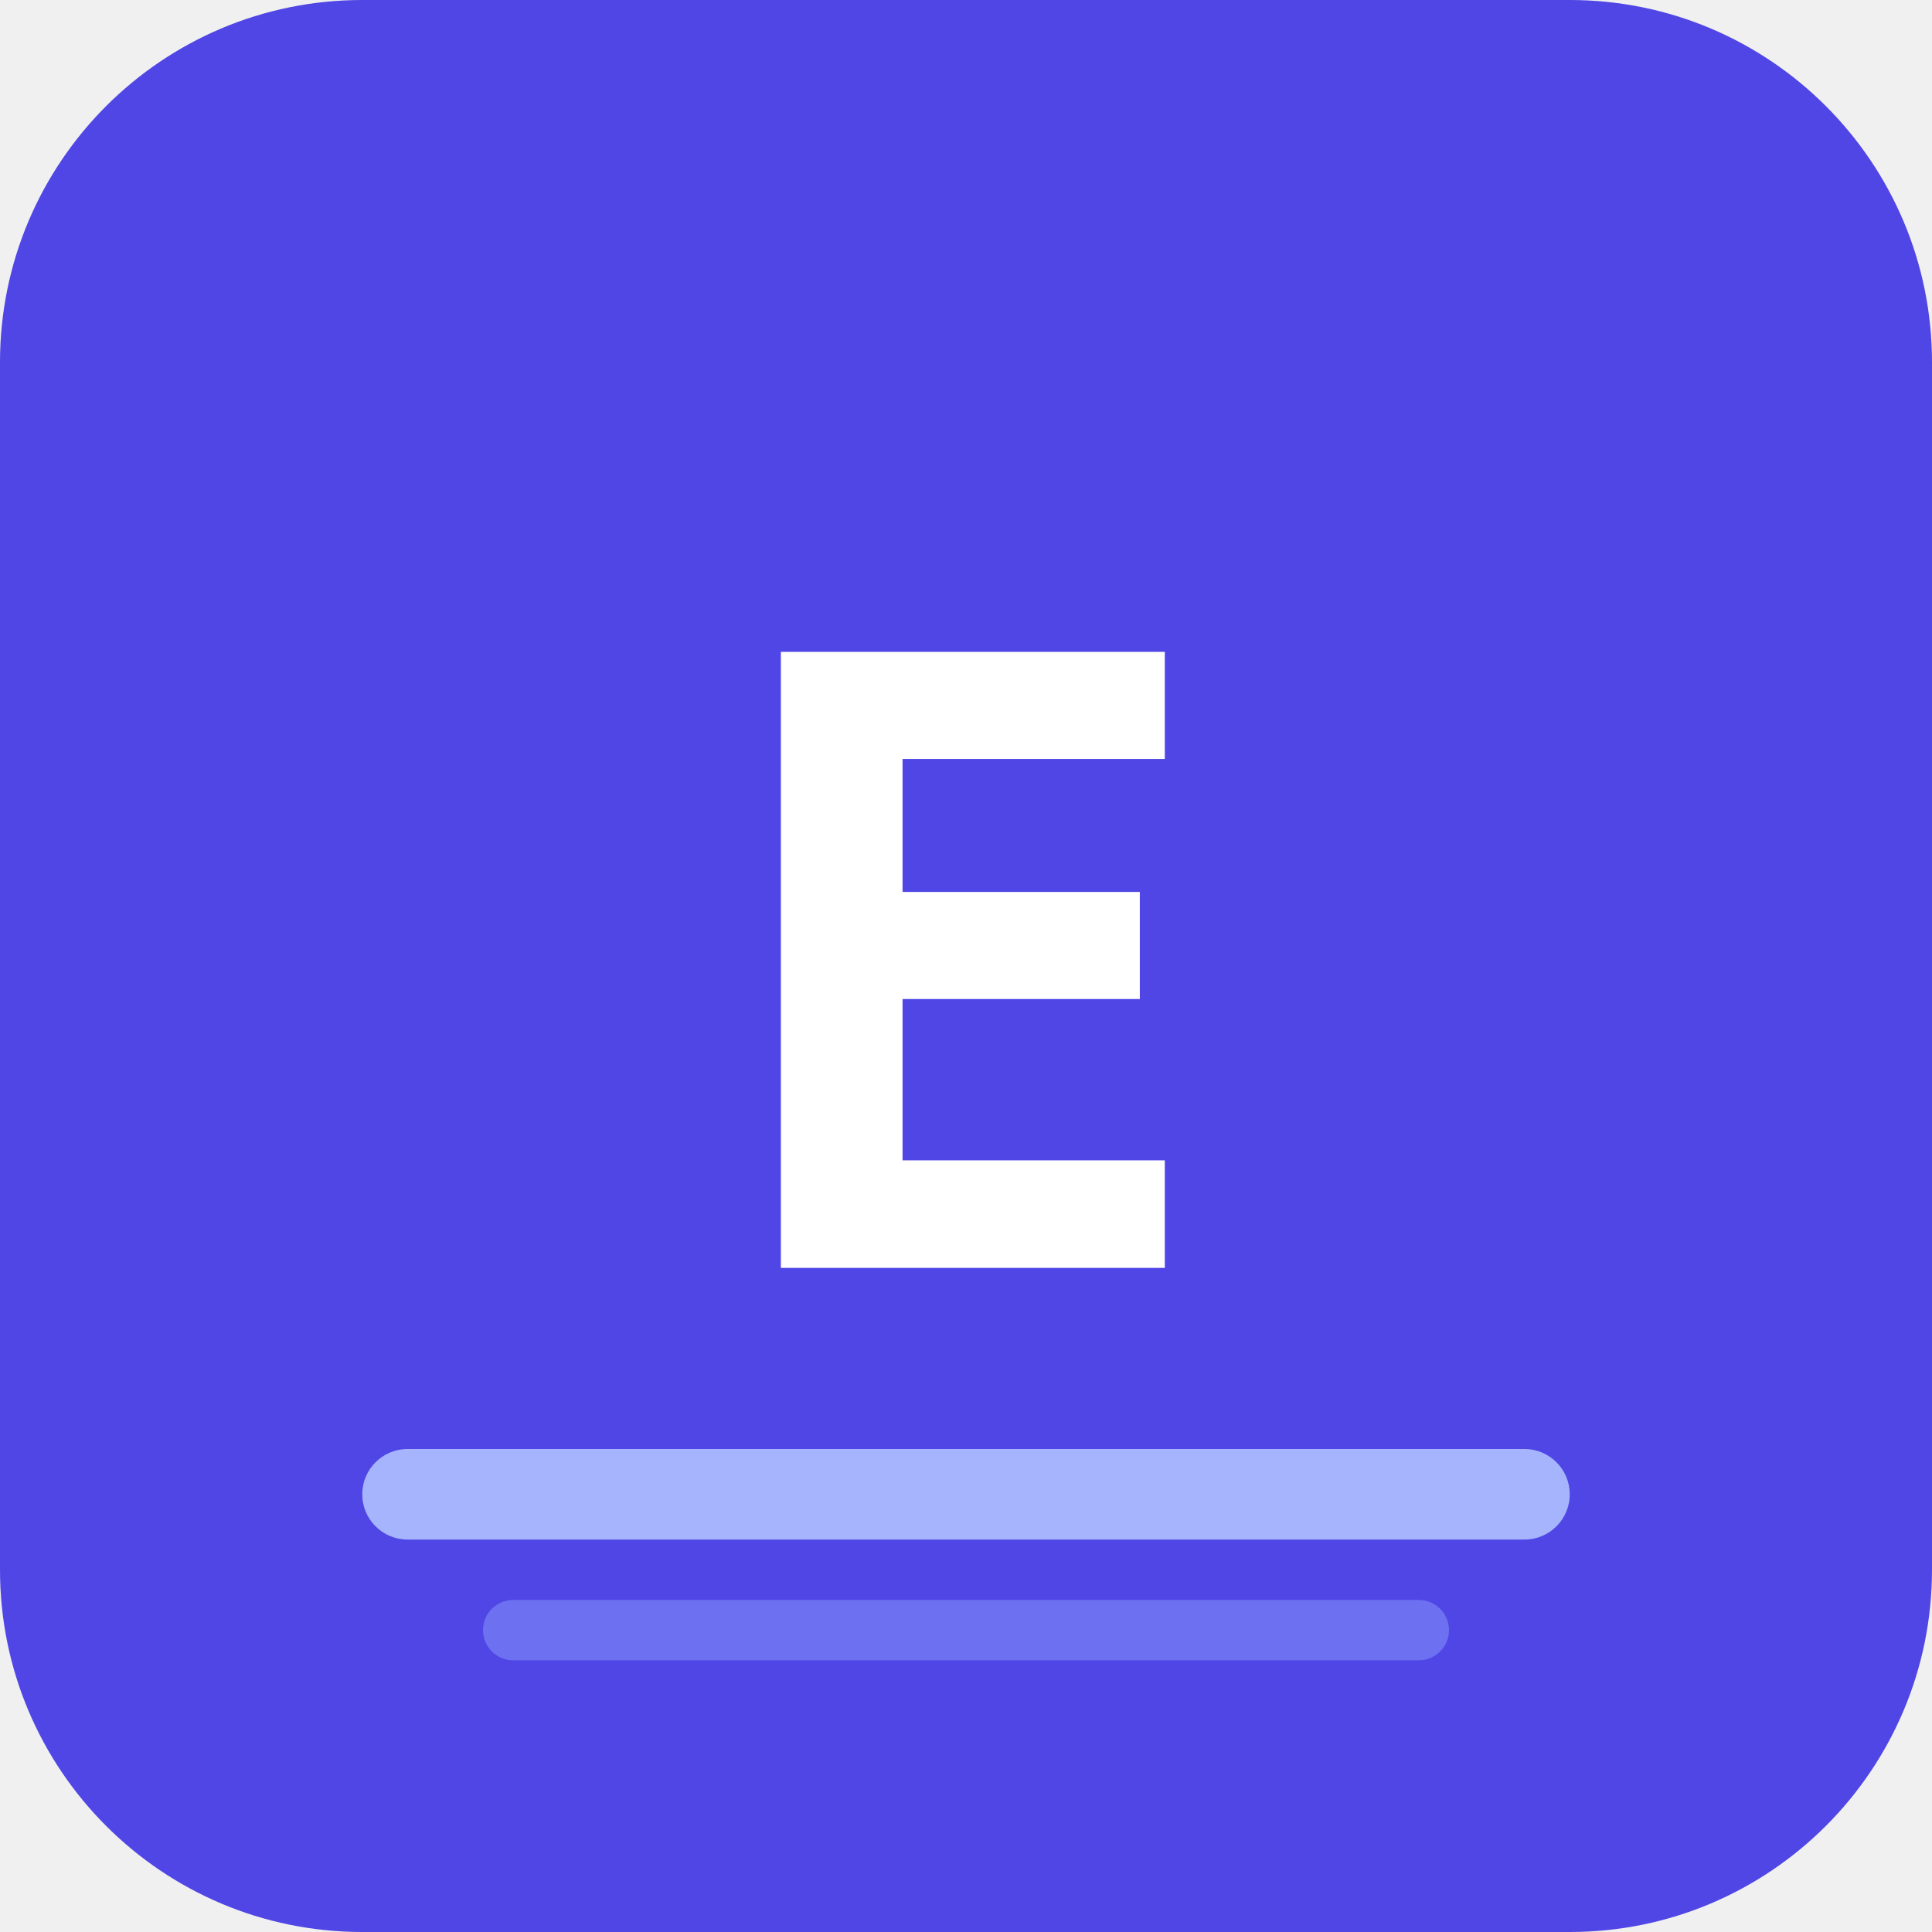
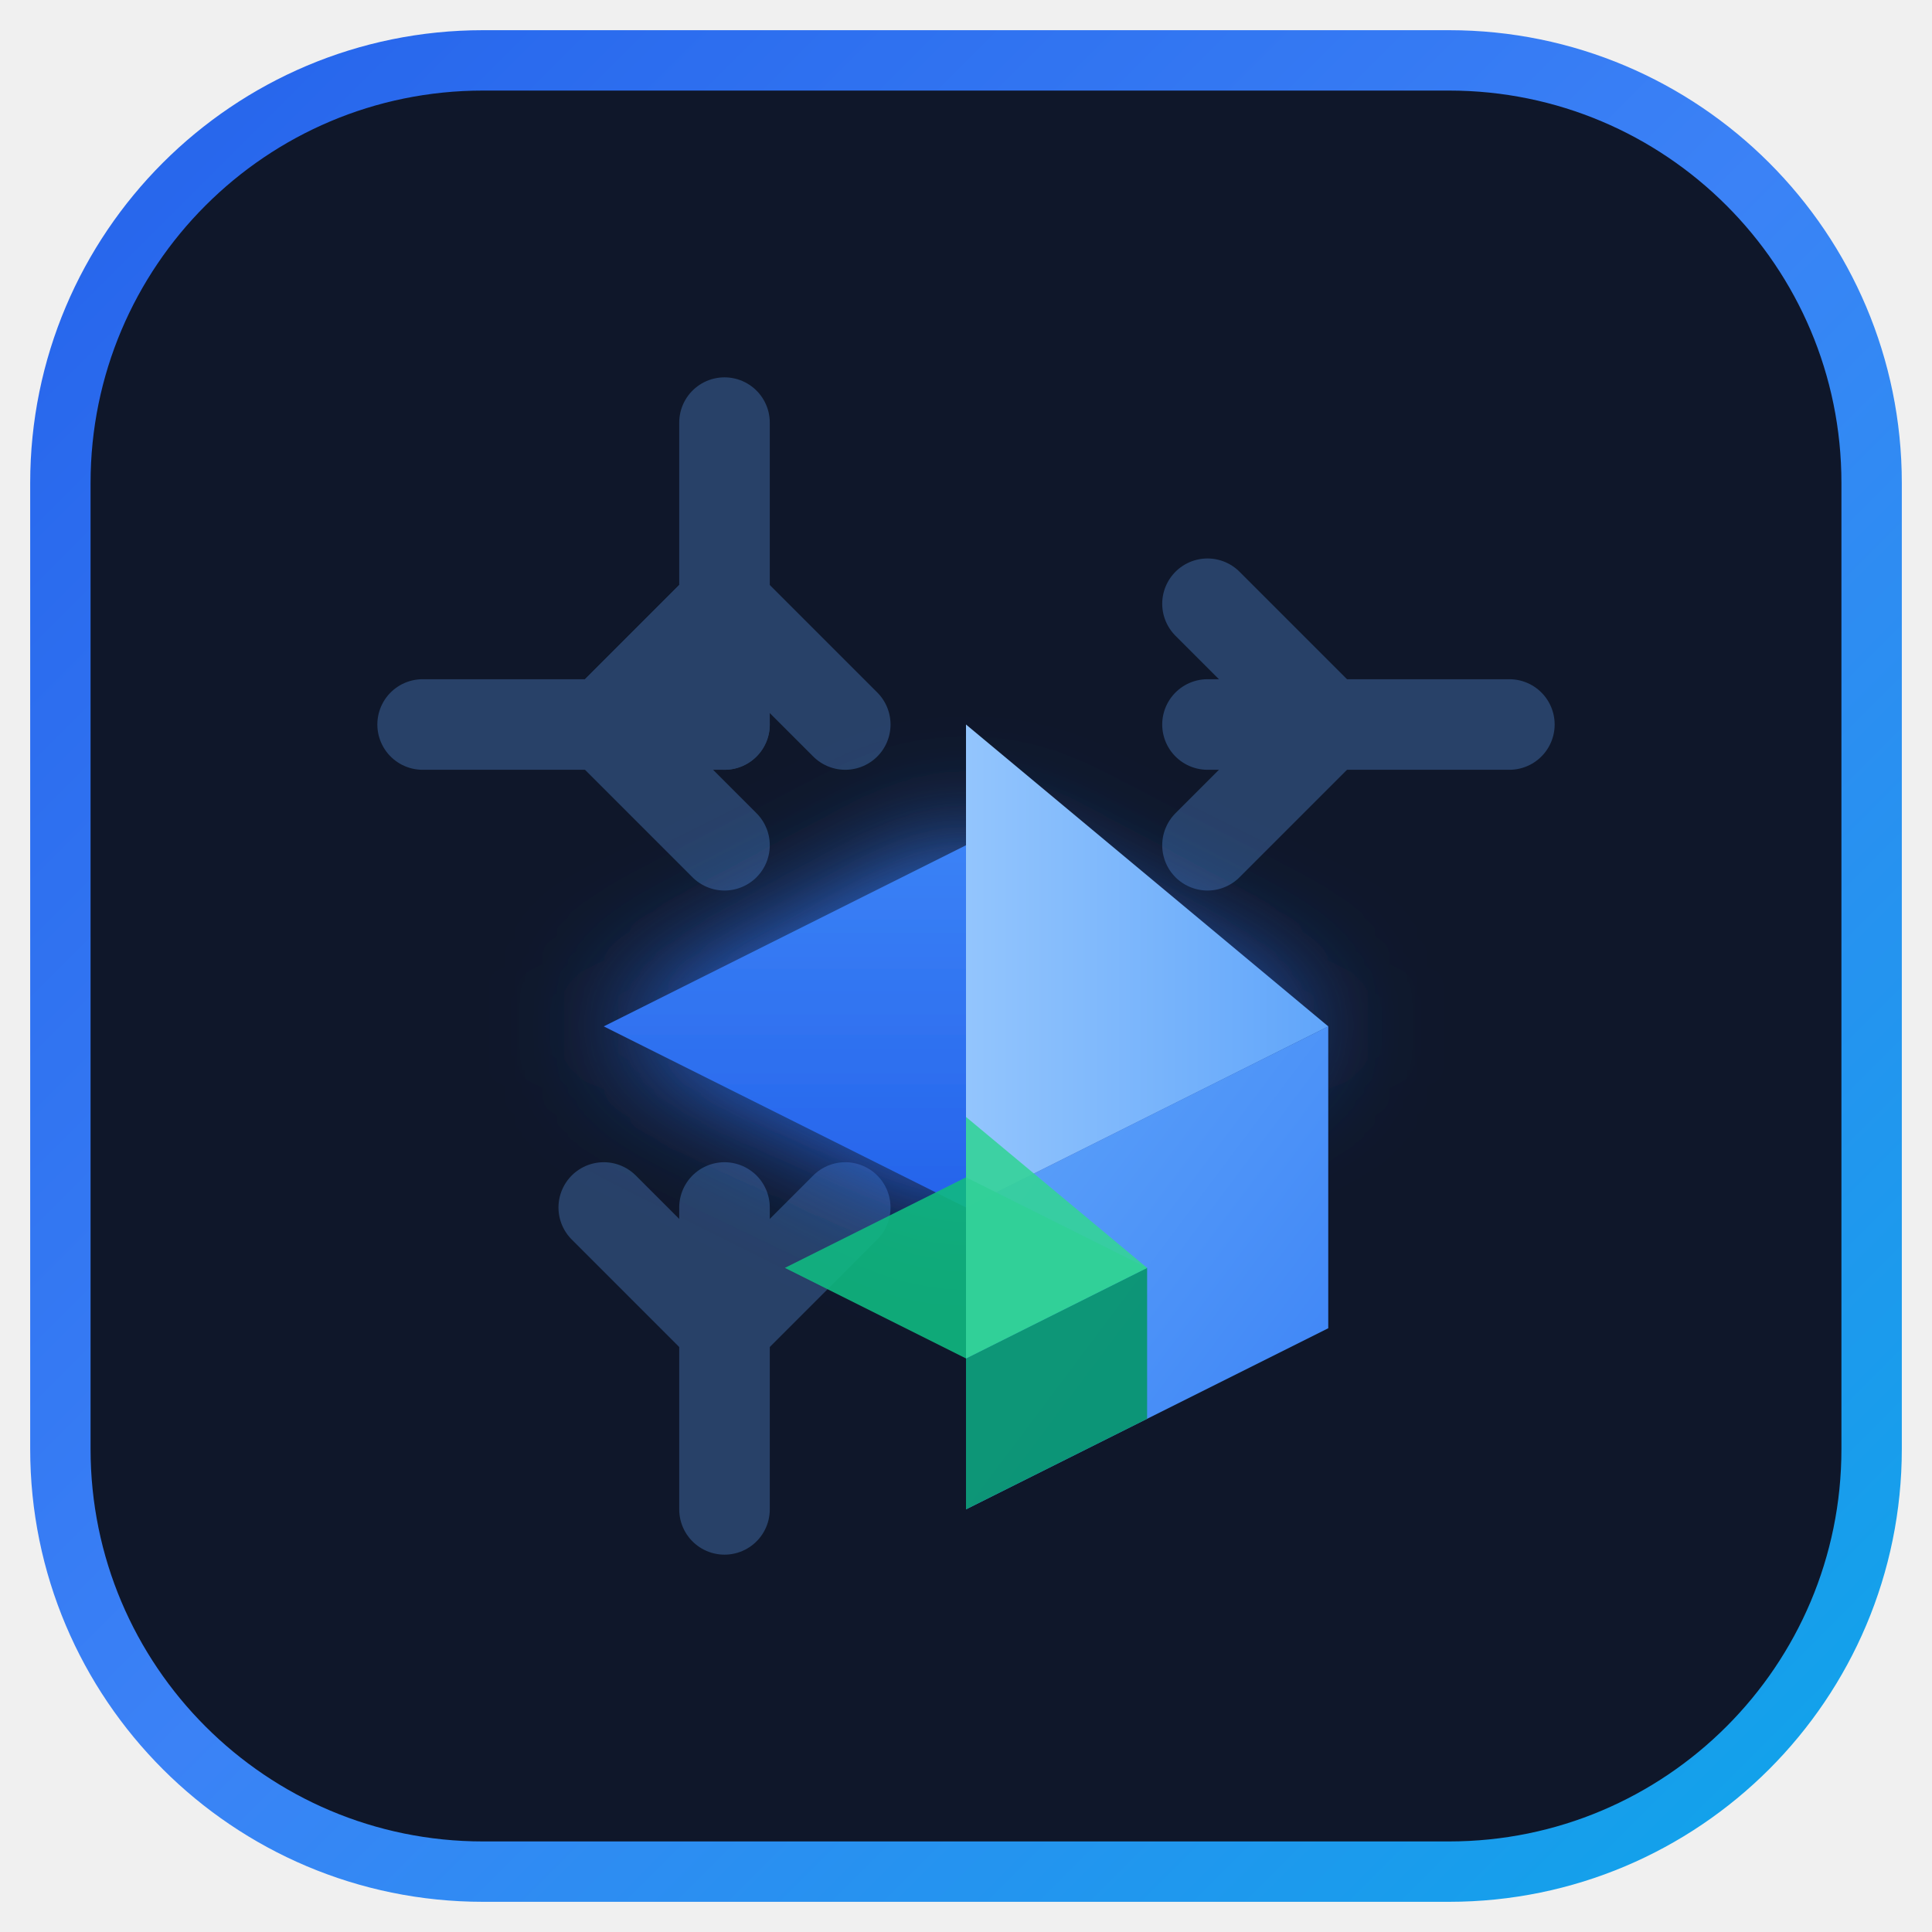
<svg xmlns="http://www.w3.org/2000/svg" viewBox="0 0 64 64" fill="none">
-   <rect width="64" height="64" rx="12" fill="#4F46E5" />
-   <text x="32" y="42" font-family="monospace" font-size="28" font-weight="bold" fill="white" text-anchor="middle">E</text>
-   <rect x="12" y="48" width="40" height="3" rx="1.5" fill="#A5B4FC" />
-   <rect x="16" y="53" width="32" height="2" rx="1" fill="#818CF8" opacity="0.6" />
+   <defs>
+     <linearGradient id="brandGradient" x1="0%" y1="0%" x2="100%" y2="100%">
+       <stop offset="0%" style="stop-color:#2563eb;stop-opacity:1" />
+       <stop offset="50%" style="stop-color:#3b82f6;stop-opacity:1" />
+       <stop offset="100%" style="stop-color:#0ea5e9;stop-opacity:1" />
+     </linearGradient>
+     <linearGradient id="cubeFront" x1="0%" y1="0%" x2="0%" y2="100%">
+       <stop offset="0%" style="stop-color:#3b82f6;stop-opacity:1" />
+       <stop offset="100%" style="stop-color:#2563eb;stop-opacity:1" />
+     </linearGradient>
+     <linearGradient id="cubeSide" x1="0%" y1="0%" x2="100%" y2="100%">
+       <stop offset="0%" style="stop-color:#60a5fa;stop-opacity:1" />
+       <stop offset="100%" style="stop-color:#3b82f6;stop-opacity:1" />
+     </linearGradient>
+     <linearGradient id="cubeTop" x1="0%" y1="0%" x2="100%" y2="0%">
+       <stop offset="0%" style="stop-color:#93c5fd;stop-opacity:1" />
+       <stop offset="100%" style="stop-color:#60a5fa;stop-opacity:1" />
+     </linearGradient>
+     <filter id="glow" x="-50%" y="-50%" width="200%" height="200%">
+       <feGaussianBlur stdDeviation="2" result="coloredBlur" />
+       <feMerge>
+         <feMergeNode in="coloredBlur" />
+         <feMergeNode in="SourceGraphic" />
+       </feMerge>
+     </filter>
+   </defs>
+   <rect x="2" y="2" width="60" height="60" rx="14" fill="#0f172a" />
+   <g transform="translate(32, 32)" opacity="0.3">
+     <path d="M-8 -18 L-8 -8" stroke="#60a5fa" stroke-width="3" stroke-linecap="round" />
+     <path d="M-8 -12 L-12 -8" stroke="#60a5fa" stroke-width="3" stroke-linecap="round" />
+     <path d="M-8 -12 L-4 -8" stroke="#60a5fa" stroke-width="3" stroke-linecap="round" />
+     <path d="M-8 8 L-8 18" stroke="#60a5fa" stroke-width="3" stroke-linecap="round" />
+     <path d="M-8 12 L-12 8" stroke="#60a5fa" stroke-width="3" stroke-linecap="round" />
+     <path d="M-8 12 L-4 8" stroke="#60a5fa" stroke-width="3" stroke-linecap="round" />
+     <path d="M-18 -8 L-8 -8" stroke="#60a5fa" stroke-width="3" stroke-linecap="round" />
+     <path d="M-12 -8 L-8 -12" stroke="#60a5fa" stroke-width="3" stroke-linecap="round" />
+     <path d="M-12 -8 L-8 -4" stroke="#60a5fa" stroke-width="3" stroke-linecap="round" />
+     <path d="M8 -8 L18 -8" stroke="#60a5fa" stroke-width="3" stroke-linecap="round" />
+     <path d="M12 -8 L8 -12" stroke="#60a5fa" stroke-width="3" stroke-linecap="round" />
+     <path d="M12 -8 L8 -4" stroke="#60a5fa" stroke-width="3" stroke-linecap="round" />
+   </g>
+   <g transform="translate(32, 34)">
+     <path d="M-12 0 L0 6 L12 0 L0 -6 Z" fill="url(#cubeFront)" filter="url(#glow)" />
+     <path d="M12 0 L0 6 L0 16 L12 10 Z" fill="url(#cubeSide)" />
+     <path d="M0 -6 L0 6 L12 0 L0 -10 Z" fill="url(#cubeTop)" />
+     <g transform="translate(0, 8) scale(0.5)">
+       <path d="M-12 0 L0 6 L12 0 L0 -6 Z" fill="#10b981" opacity="0.9" />
+       <path d="M12 0 L0 6 L0 16 L12 10 Z" fill="#059669" opacity="0.9" />
+       <path d="M0 -6 L0 6 L12 0 L0 -10 Z" fill="#34d399" opacity="0.9" />
+     </g>
+   </g>
+   <rect x="2" y="2" width="60" height="60" rx="14" stroke="url(#brandGradient)" stroke-width="2" fill="none" />
</svg>
